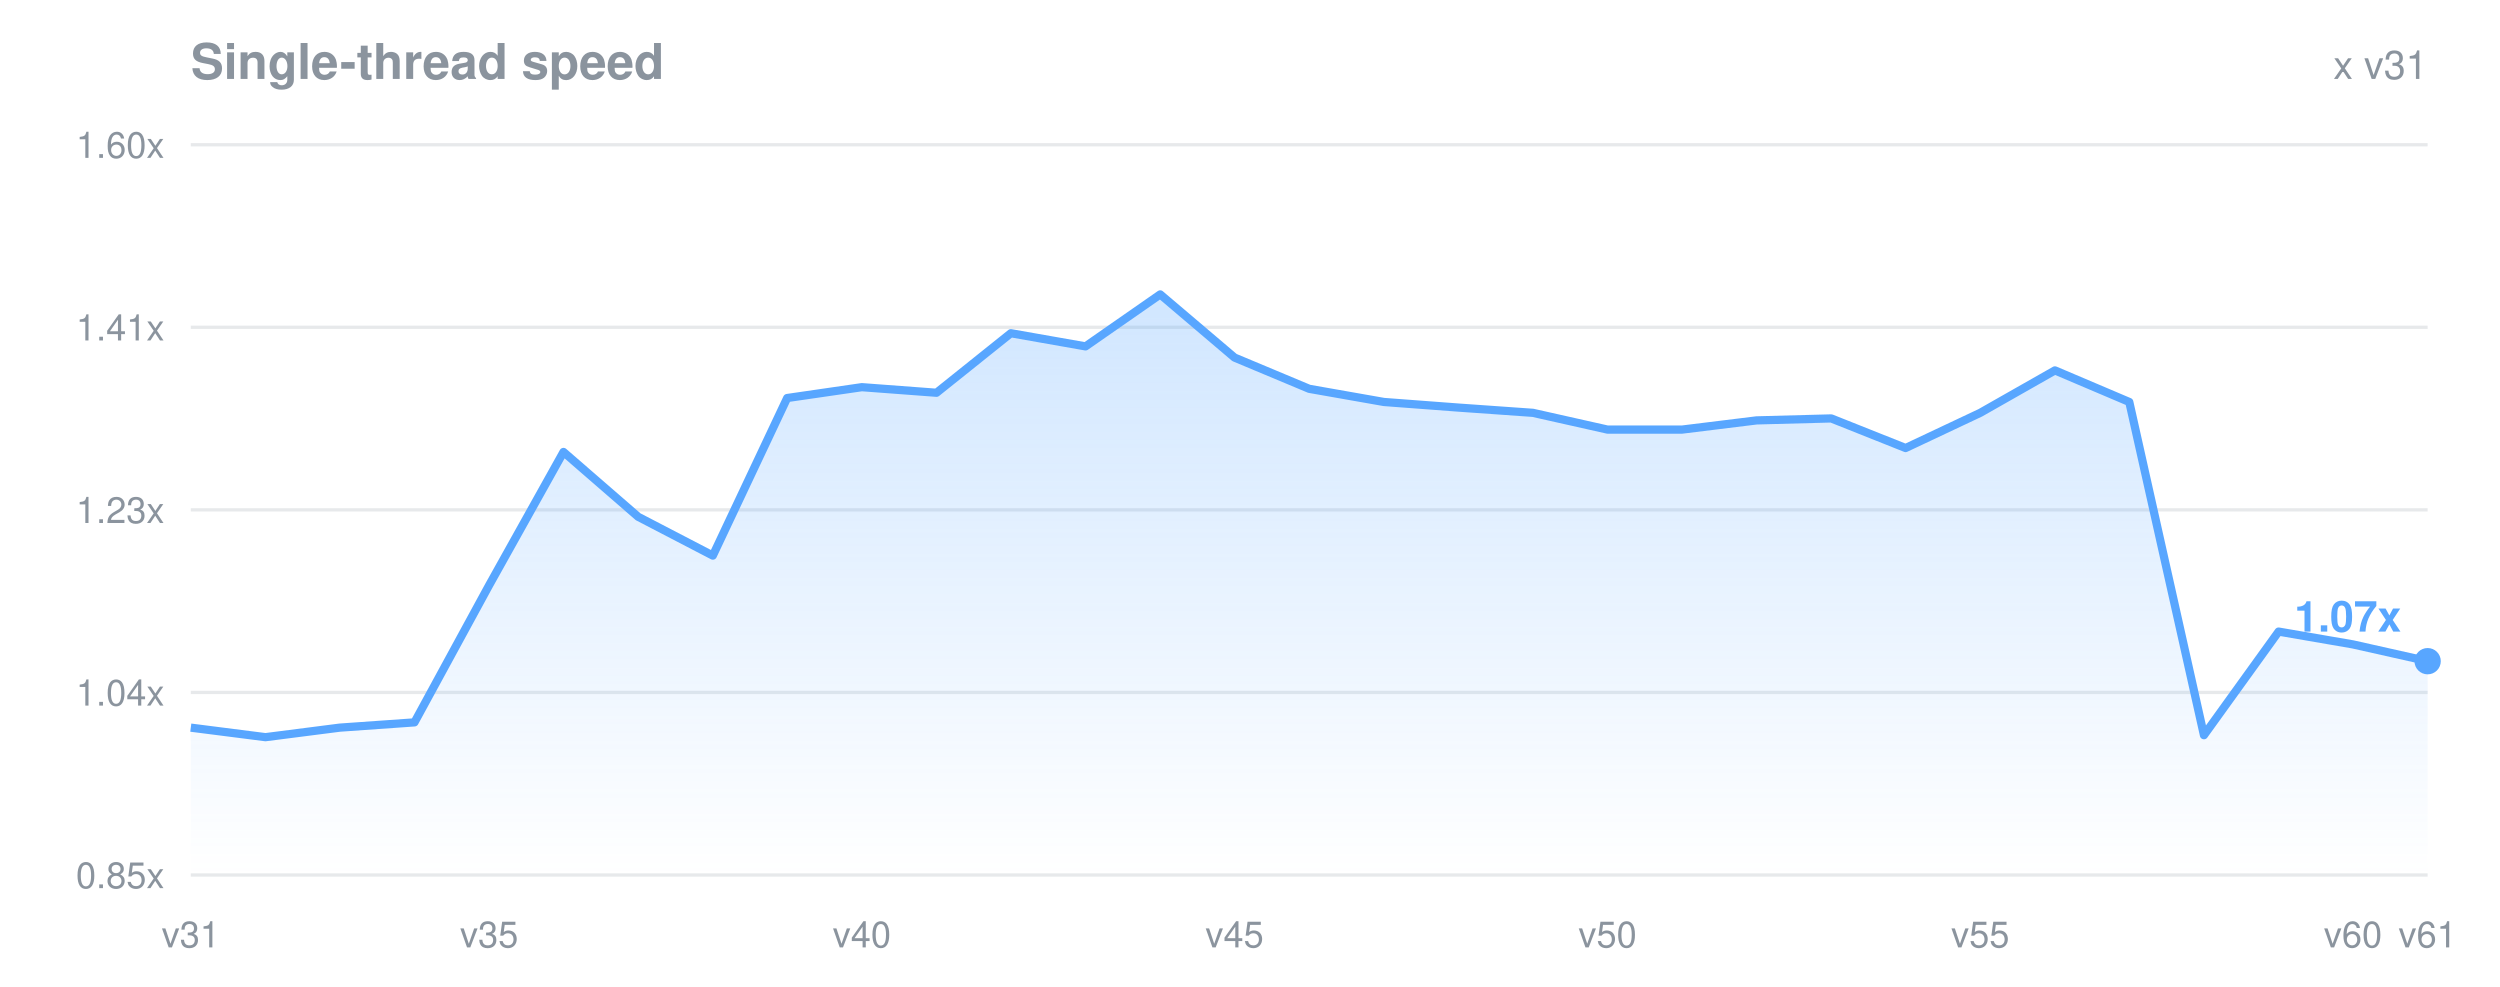
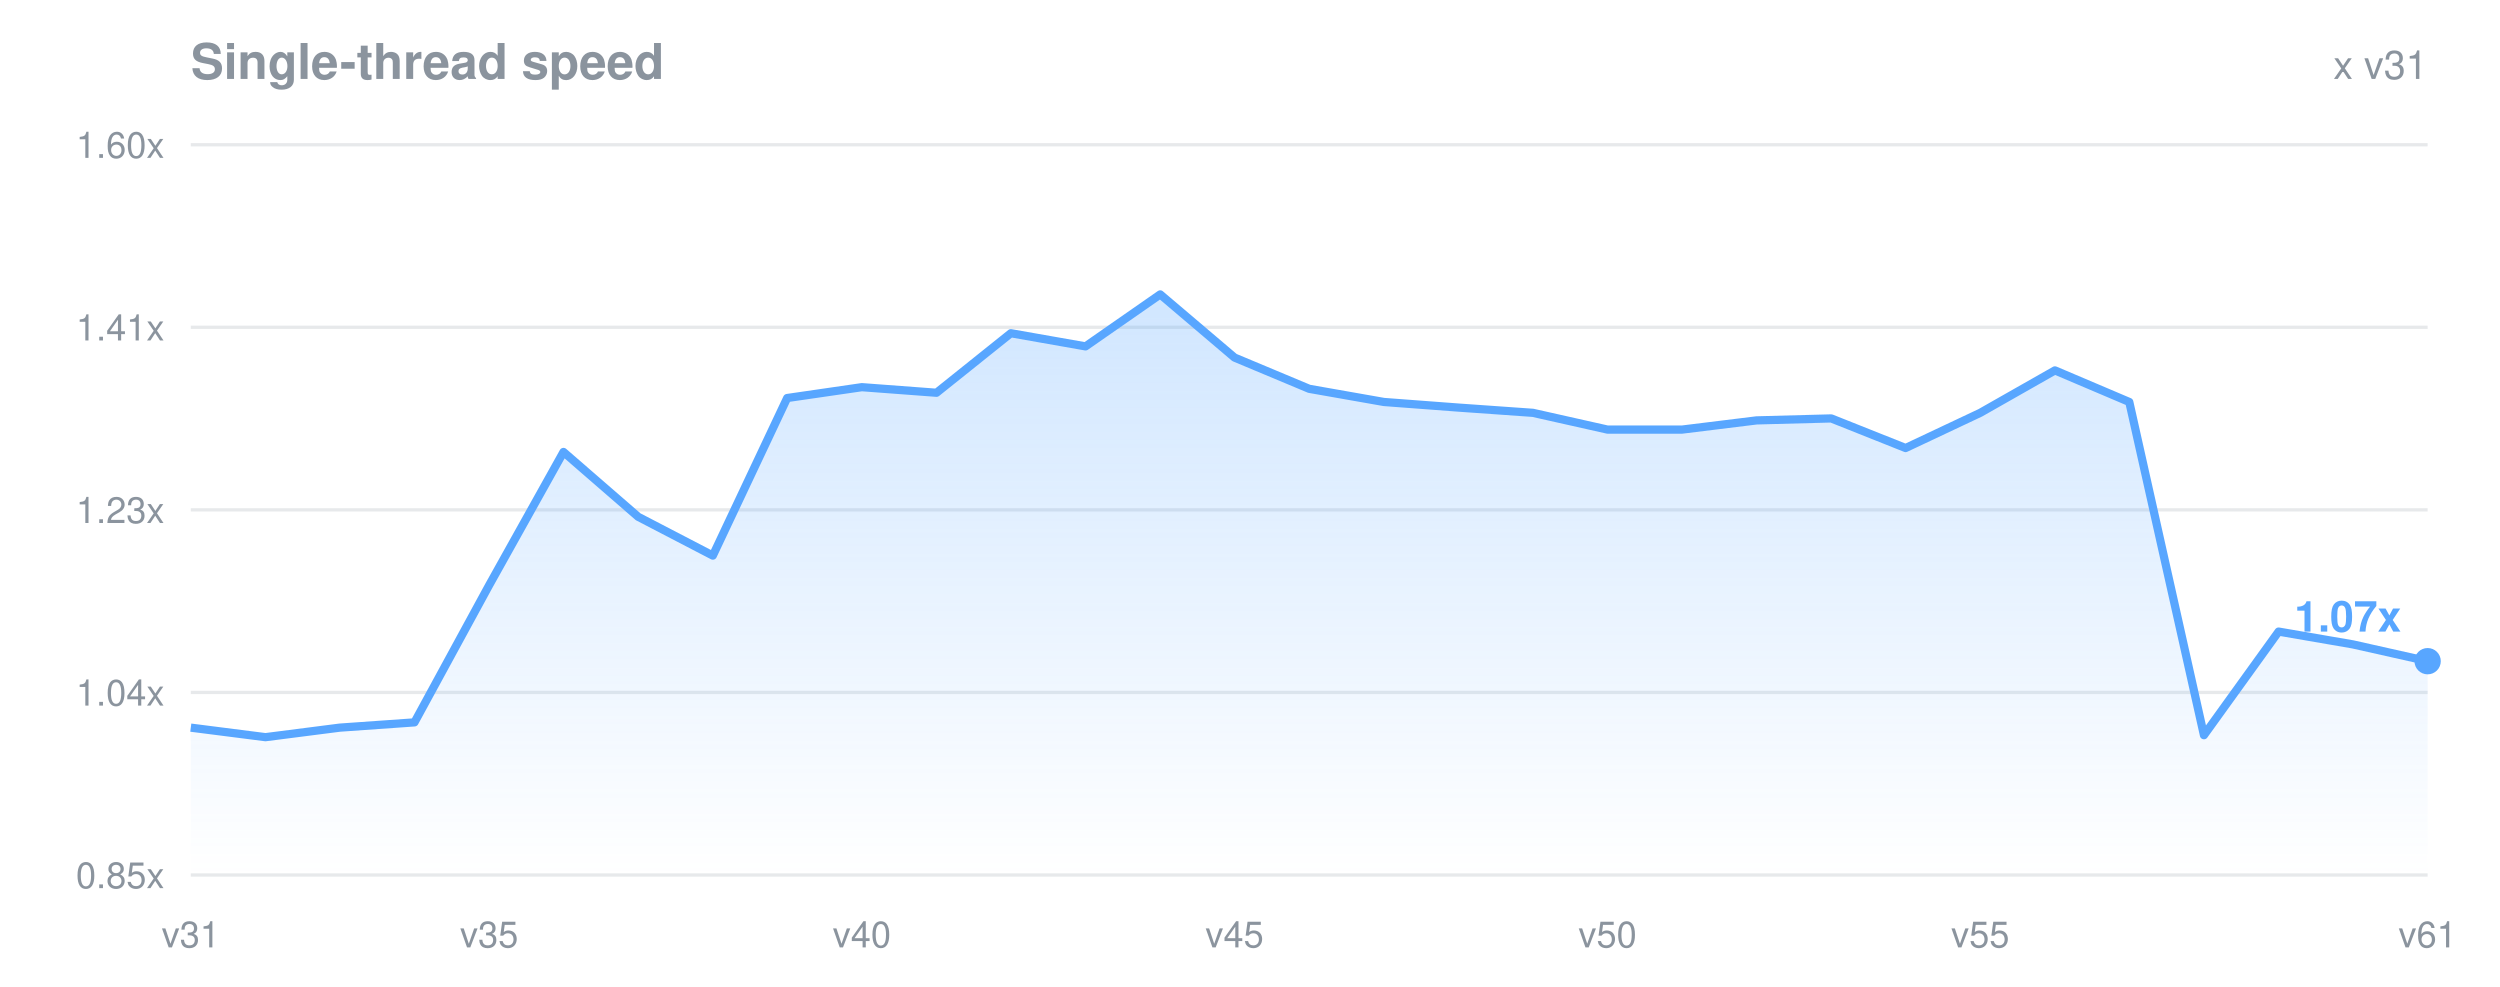
<svg xmlns="http://www.w3.org/2000/svg" width="760" height="300" viewBox="0 0 760 300" preserveAspectRatio="xMidYMid meet" font-family="-apple-system,Segoe UI,Helvetica,Arial,sans-serif">
  <defs>
    <linearGradient id="g58a6ff" x1="0" y1="0" x2="0" y2="1">
      <stop offset="0" stop-color="#58a6ff" stop-opacity="0.28" />
      <stop offset="1" stop-color="#58a6ff" stop-opacity="0" />
    </linearGradient>
  </defs>
  <text x="58" y="24" fill="#8b949e" font-size="15" font-weight="700">Single-thread speed</text>
  <text x="738" y="24" fill="#8b949e" font-size="12" text-anchor="end">x v31</text>
  <line x1="58" y1="266.0" x2="738" y2="266.0" stroke="#8b949e33" />
  <text x="50" y="270.0" fill="#8b949e" font-size="11" text-anchor="end">0.85x</text>
  <line x1="58" y1="210.5" x2="738" y2="210.5" stroke="#8b949e33" />
  <text x="50" y="214.5" fill="#8b949e" font-size="11" text-anchor="end">1.04x</text>
  <line x1="58" y1="155.0" x2="738" y2="155.0" stroke="#8b949e33" />
  <text x="50" y="159.0" fill="#8b949e" font-size="11" text-anchor="end">1.23x</text>
  <line x1="58" y1="99.5" x2="738" y2="99.5" stroke="#8b949e33" />
  <text x="50" y="103.5" fill="#8b949e" font-size="11" text-anchor="end">1.41x</text>
  <line x1="58" y1="44.0" x2="738" y2="44.0" stroke="#8b949e33" />
  <text x="50" y="48.0" fill="#8b949e" font-size="11" text-anchor="end">1.60x</text>
  <text x="58.0" y="288" fill="#8b949e" font-size="11" text-anchor="middle">v31</text>
  <text x="148.7" y="288" fill="#8b949e" font-size="11" text-anchor="middle">v35</text>
  <text x="262.0" y="288" fill="#8b949e" font-size="11" text-anchor="middle">v40</text>
  <text x="375.3" y="288" fill="#8b949e" font-size="11" text-anchor="middle">v45</text>
  <text x="488.7" y="288" fill="#8b949e" font-size="11" text-anchor="middle">v50</text>
  <text x="602.0" y="288" fill="#8b949e" font-size="11" text-anchor="middle">v55</text>
-   <text x="715.3" y="288" fill="#8b949e" font-size="11" text-anchor="middle">v60</text>
  <text x="738.0" y="288" fill="#8b949e" font-size="11" text-anchor="middle">v61</text>
  <path d="M58.0,266.0 L58.0,221.2 L80.7,224.1 L103.3,221.2 L126.0,219.6 L148.7,177.9 L171.3,137.4 L194.0,157.1 L216.7,168.9 L239.3,121.0 L262.0,117.7 L284.7,119.4 L307.3,101.3 L330.0,105.3 L352.7,89.5 L375.3,108.7 L398.0,118.2 L420.7,122.2 L443.3,123.9 L466.0,125.5 L488.7,130.6 L511.3,130.6 L534.0,127.8 L556.7,127.2 L579.3,136.2 L602.0,125.5 L624.7,112.6 L647.3,122.2 L670.0,223.5 L692.7,192.0 L715.3,195.9 L738.0,201.0 L738.0,266.0 Z" fill="url(#g58a6ff)" />
  <polyline points="58.0,221.2 80.7,224.1 103.3,221.2 126.0,219.6 148.7,177.9 171.3,137.4 194.0,157.1 216.7,168.9 239.3,121.0 262.0,117.7 284.7,119.4 307.3,101.3 330.0,105.3 352.7,89.5 375.3,108.7 398.0,118.2 420.7,122.2 443.3,123.9 466.0,125.5 488.7,130.6 511.3,130.6 534.0,127.8 556.7,127.2 579.3,136.2 602.0,125.5 624.7,112.6 647.3,122.2 670.0,223.5 692.7,192.0 715.3,195.9 738.0,201.0" fill="none" stroke="#58a6ff" stroke-width="2.5" stroke-linejoin="round" />
  <circle cx="738.0" cy="201.0" r="4" fill="#58a6ff" />
  <text x="730.0" y="192.0" fill="#58a6ff" font-size="13" font-weight="700" text-anchor="end">1.07x</text>
</svg>
